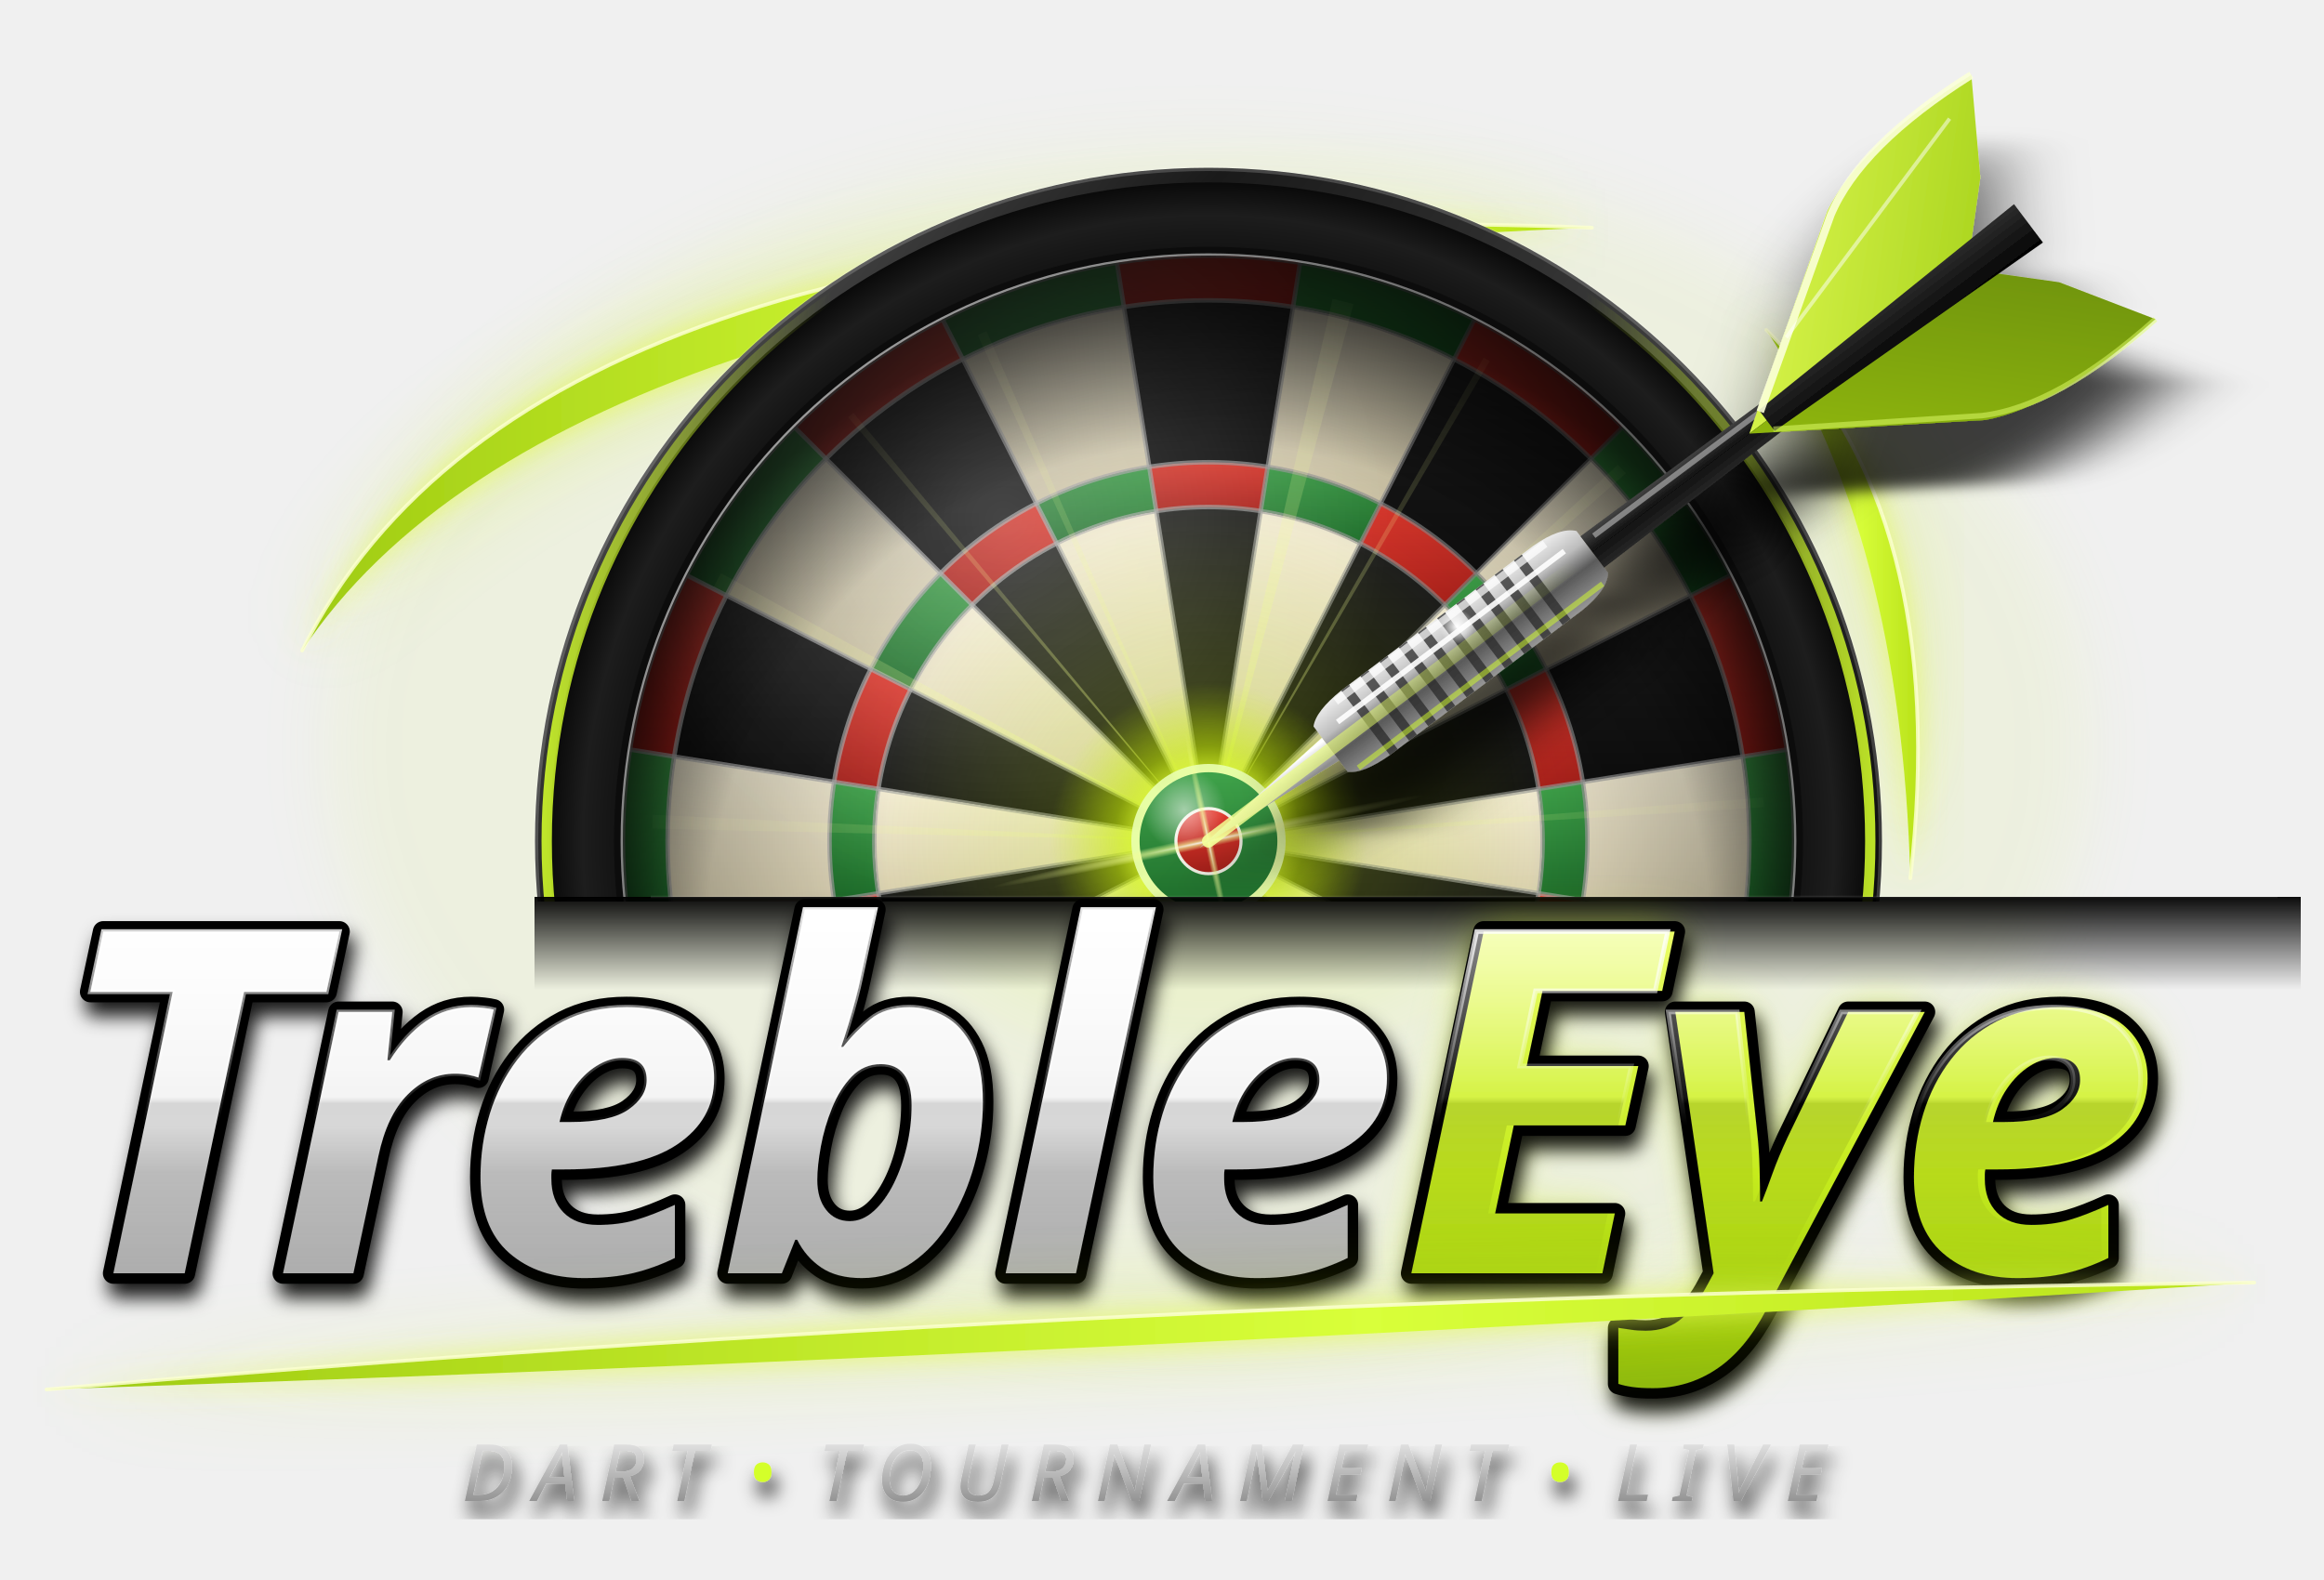
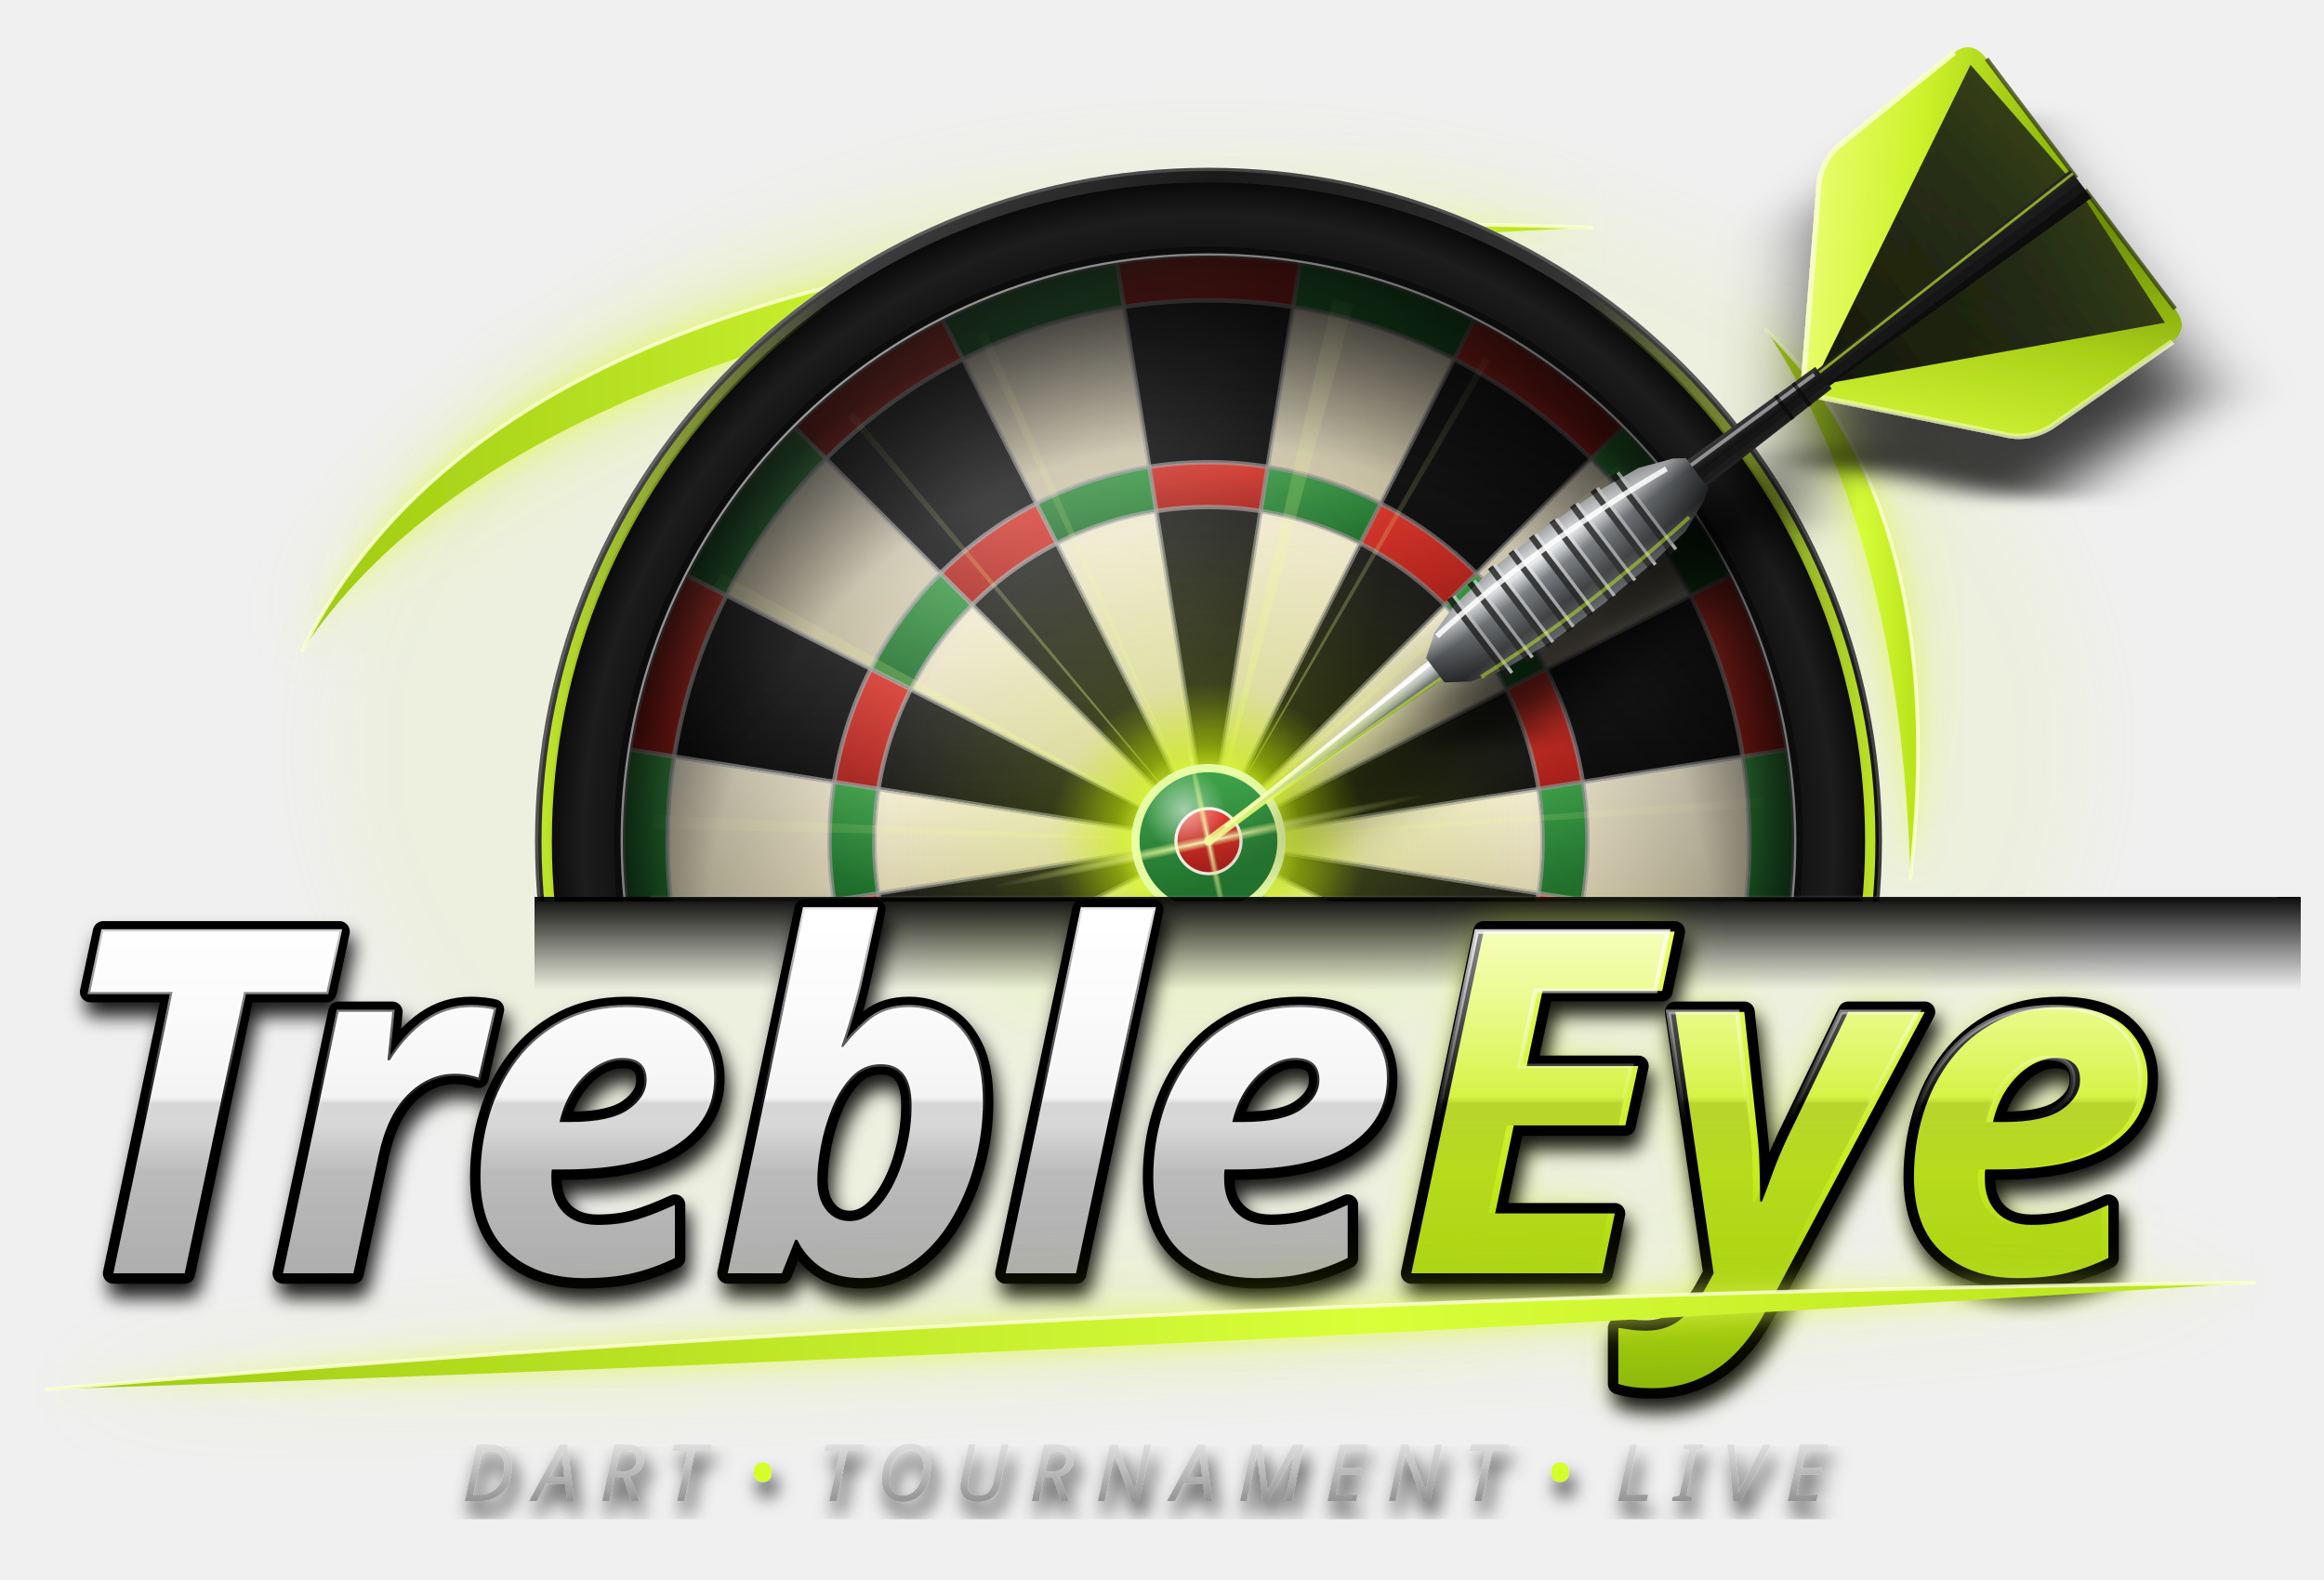
<svg xmlns="http://www.w3.org/2000/svg" viewBox="20 70 1000 680">
  <defs>
    <linearGradient id="bk" x1="0" y1="0" x2="0" y2="1">
      <stop offset="0" stop-color="#1e1e1e" />
      <stop offset="1" stop-color="#0e0e0e" />
    </linearGradient>
    <linearGradient id="bg" x1="0" y1="0" x2="0" y2="1">
      <stop offset="0" stop-color="#F2EBD3" />
      <stop offset="1" stop-color="#D9CFAF" />
    </linearGradient>
    <linearGradient id="rd" x1="0" y1="0" x2="0" y2="1">
      <stop offset="0" stop-color="#E53B2F" />
      <stop offset="1" stop-color="#A9201A" />
    </linearGradient>
    <linearGradient id="gr" x1="0" y1="0" x2="0" y2="1">
      <stop offset="0" stop-color="#3FA34A" />
      <stop offset="1" stop-color="#1E6E2B" />
    </linearGradient>
-     <linearGradient id="tip" x1="0" y1="-1" x2="0" y2="1" gradientUnits="userSpaceOnUse">
-       <stop offset="0" stop-color="#fff" />
-       <stop offset="1" stop-color="#8d8d8d" />
-     </linearGradient>
-     <linearGradient id="barrel" x1="0" y1="-4" x2="0" y2="4" gradientUnits="userSpaceOnUse">
-       <stop offset="0" stop-color="#f4f4f4" />
-       <stop offset=".35" stop-color="#bdbdbd" />
-       <stop offset=".6" stop-color="#5a5a5a" />
-       <stop offset="1" stop-color="#9c9c9c" />
+     <linearGradient id="tip" x1="0" y1="-1.1" x2="0" y2="1.1" gradientUnits="userSpaceOnUse">
+       <stop offset="0" stop-color="#ffffff" />
+       <stop offset=".45" stop-color="#b9bcbf" />
+       <stop offset="1" stop-color="#3d4042" />
+     </linearGradient>
+     <linearGradient id="barrel" x1="0" y1="-4.4" x2="0" y2="4.4" gradientUnits="userSpaceOnUse">
+       <stop offset="0" stop-color="#9a9da0" />
+       <stop offset=".22" stop-color="#e9ebed" />
+       <stop offset=".42" stop-color="#6d7175" />
+       <stop offset=".75" stop-color="#2b2d2f" />
+       <stop offset="1" stop-color="#55595c" />
+     </linearGradient>
+     <linearGradient id="barrelSheen" x1="26" y1="0" x2="56" y2="0" gradientUnits="userSpaceOnUse">
+       <stop offset="0" stop-color="#000" stop-opacity=".35" />
+       <stop offset=".45" stop-color="#fff" stop-opacity=".08" />
+       <stop offset="1" stop-color="#000" stop-opacity=".4" />
+     </linearGradient>
+     <linearGradient id="flIn" x1="70" y1="0" x2="100" y2="0" gradientUnits="userSpaceOnUse">
+       <stop offset="0" stop-color="#050505" />
+       <stop offset=".7" stop-color="#1b1f14" />
+       <stop offset="1" stop-color="#2c3418" />
    </linearGradient>
    <linearGradient id="shaft" x1="0" y1="-2" x2="0" y2="2" gradientUnits="userSpaceOnUse">
      <stop offset="0" stop-color="#4a4a4a" />
      <stop offset=".5" stop-color="#111" />
      <stop offset="1" stop-color="#2a2a2a" />
    </linearGradient>
-     <linearGradient id="flU" x1="70" y1="-20" x2="90" y2="0" gradientUnits="userSpaceOnUse">
-       <stop offset="0" stop-color="#E8FF5A" />
-       <stop offset="1" stop-color="#A9D41E" />
-     </linearGradient>
-     <linearGradient id="flD" x1="70" y1="20" x2="90" y2="0" gradientUnits="userSpaceOnUse">
-       <stop offset="0" stop-color="#9CC514" />
-       <stop offset="1" stop-color="#6E9208" />
+     <linearGradient id="flU" x1="80" y1="-15" x2="95" y2="0" gradientUnits="userSpaceOnUse">
+       <stop offset="0" stop-color="#EEFF7A" />
+       <stop offset=".5" stop-color="#CDF22A" />
+       <stop offset="1" stop-color="#94BC0E" />
+     </linearGradient>
+     <linearGradient id="flD" x1="80" y1="15" x2="95" y2="0" gradientUnits="userSpaceOnUse">
+       <stop offset="0" stop-color="#D2F535" />
+       <stop offset=".5" stop-color="#A8D018" />
+       <stop offset="1" stop-color="#6F9006" />
    </linearGradient>
    <linearGradient id="flM" x1="0" y1="-2" x2="0" y2="2" gradientUnits="userSpaceOnUse">
      <stop offset="0" stop-color="#2b2b2b" />
      <stop offset="1" stop-color="#050505" />
    </linearGradient>
    <linearGradient id="streak" x1="0" y1="1" x2="1" y2="0">
      <stop offset="0" stop-color="#f4ff9a" />
      <stop offset="1" stop-color="#d6ff2a" stop-opacity="0" />
    </linearGradient>
    <linearGradient id="lime" x1="0" y1="0" x2="0" y2="1">
      <stop offset="0" stop-color="#EEFF6E" />
      <stop offset=".55" stop-color="#C6EC1E" />
      <stop offset="1" stop-color="#8DB80B" />
    </linearGradient>
    <linearGradient id="limeS" x1="0" y1="0" x2="1" y2="0">
      <stop offset="0" stop-color="#9FCB12" />
      <stop offset=".6" stop-color="#D9FF3A" />
      <stop offset="1" stop-color="#B9E21A" />
    </linearGradient>
    <linearGradient id="chrome" x1="0" y1="0" x2="0" y2="1">
      <stop offset="0" stop-color="#FFFFFF" />
      <stop offset=".45" stop-color="#F1F1F1" />
      <stop offset=".55" stop-color="#C9C9C9" />
      <stop offset="1" stop-color="#8E8E8E" />
    </linearGradient>
    <filter id="glow" x="-20%" y="-50%" width="140%" height="200%">
      <feGaussianBlur in="SourceGraphic" stdDeviation="6" result="b" />
      <feColorMatrix in="b" type="matrix" values="0 0 0 0 .78  0 0 0 0 .95  0 0 0 0 .1  0 0 0 .8 0" result="c" />
      <feMerge>
        <feMergeNode in="c" />
        <feMergeNode in="SourceGraphic" />
      </feMerge>
    </filter>
    <filter id="dsh" x="-20%" y="-50%" width="140%" height="200%">
      <feDropShadow dx="-3" dy="5" stdDeviation="3" flood-color="#000" flood-opacity=".75" />
    </filter>
    <filter id="txt" x="-10%" y="-20%" width="120%" height="150%">
      <feDropShadow dx="2" dy="6" stdDeviation="4" flood-color="#000" flood-opacity=".9" />
    </filter>
    <filter id="bloomW" x="-30%" y="-80%" width="160%" height="260%">
      <feGaussianBlur stdDeviation="18" />
    </filter>
    <filter id="blur3" x="-20%" y="-50%" width="140%" height="200%">
      <feGaussianBlur stdDeviation="3" />
    </filter>
    <filter id="eyeGlow" x="-20%" y="-40%" width="140%" height="180%">
      <feGaussianBlur stdDeviation="10" />
    </filter>
    <radialGradient id="spec">
      <stop offset="0" stop-color="#fff" />
      <stop offset="1" stop-color="#fff" stop-opacity="0" />
    </radialGradient>
    <linearGradient id="edgeHi" x1="0" y1="0" x2="0" y2="1">
      <stop offset="0" stop-color="#fff" stop-opacity=".9" />
      <stop offset=".45" stop-color="#fff" stop-opacity="0" />
    </linearGradient>
    <filter id="softglow" x="-30%" y="-30%" width="160%" height="160%">
      <feGaussianBlur stdDeviation="14" />
    </filter>
    <radialGradient id="Lrim" cx="540" cy="432" r="283.5" gradientUnits="userSpaceOnUse">
      <stop offset=".82" stop-color="#050505" />
      <stop offset=".95" stop-color="#1d1d1d" />
      <stop offset="1" stop-color="#0a0a0a" />
    </radialGradient>
    <linearGradient id="LrimEdge" x1="288" y1="104.4" x2="792" y2="507.6" gradientUnits="userSpaceOnUse">
      <stop offset="0" stop-color="#6b6b6b" />
      <stop offset=".35" stop-color="#1a1a1a" />
      <stop offset=".65" stop-color="#3c3c3c" />
      <stop offset="1" stop-color="#0d0d0d" />
    </linearGradient>
    <linearGradient id="Lwire" x1="288" y1="180" x2="792" y2="684" gradientUnits="userSpaceOnUse">
      <stop offset="0" stop-color="#d9d9d9" stop-opacity=".85" />
      <stop offset=".5" stop-color="#8a8a8a" stop-opacity=".6" />
      <stop offset="1" stop-color="#cfcfcf" stop-opacity=".8" />
    </linearGradient>
    <radialGradient id="Lvig" cx="540" cy="432" r="252.0" gradientUnits="userSpaceOnUse">
      <stop offset=".55" stop-color="#000" stop-opacity="0" />
      <stop offset=".92" stop-color="#000" stop-opacity=".28" />
      <stop offset="1" stop-color="#000" stop-opacity=".55" />
    </radialGradient>
    <radialGradient id="Lsheen" cx="451.8" cy="293.4" r="277.2" gradientUnits="userSpaceOnUse">
      <stop offset="0" stop-color="#fff" stop-opacity=".22" />
      <stop offset=".6" stop-color="#fff" stop-opacity="0" />
    </radialGradient>
    <radialGradient id="Ldepth" cx="540" cy="477.36" r="277.2" gradientUnits="userSpaceOnUse">
      <stop offset=".78" stop-color="#000" stop-opacity="0" />
      <stop offset="1" stop-color="#000" stop-opacity=".6" />
    </radialGradient>
    <linearGradient id="LrimLime" x1="250.2" y1="0" x2="829.8" y2="0" gradientUnits="userSpaceOnUse">
      <stop offset="0" stop-color="#D4FF2A" stop-opacity=".9" />
      <stop offset=".22" stop-color="#D4FF2A" stop-opacity="0" />
      <stop offset=".78" stop-color="#D4FF2A" stop-opacity="0" />
      <stop offset="1" stop-color="#D4FF2A" stop-opacity=".9" />
    </linearGradient>
    <radialGradient id="Lray" cx="540" cy="432" r="252.0" gradientUnits="userSpaceOnUse">
      <stop offset="0" stop-color="#F4FF9A" />
      <stop offset="1" stop-color="#F4FF9A" stop-opacity="0" />
    </radialGradient>
    <radialGradient id="Lbloom" cx="540" cy="432" r="148.235" gradientUnits="userSpaceOnUse">
      <stop offset="0" stop-color="#E8FF4A" stop-opacity=".55" />
      <stop offset=".4" stop-color="#C8F000" stop-opacity=".16" />
      <stop offset="1" stop-color="#C8F000" stop-opacity="0" />
    </radialGradient>
    <radialGradient id="LbullGloss" cx="529.624" cy="418.659" r="29.647" gradientUnits="userSpaceOnUse">
      <stop offset="0" stop-color="#fff" stop-opacity=".55" />
      <stop offset=".6" stop-color="#fff" stop-opacity="0" />
    </radialGradient>
    <radialGradient id="Lflare">
      <stop offset="0" stop-color="#fff" stop-opacity=".95" />
      <stop offset=".3" stop-color="#F4FF9A" stop-opacity=".6" />
      <stop offset="1" stop-color="#F4FF9A" stop-opacity="0" />
    </radialGradient>
    <radialGradient id="Lhalo" cx="540" cy="432" r="68.188" gradientUnits="userSpaceOnUse">
      <stop offset=".35" stop-color="#e4ff3c" stop-opacity=".95" />
      <stop offset=".6" stop-color="#c8f000" stop-opacity=".45" />
      <stop offset="1" stop-color="#c8f000" stop-opacity="0" />
    </radialGradient>
    <clipPath id="Lclip">
      <rect x="0" y="0" width="1536" height="458" />
    </clipPath>
    <linearGradient id="glossL" x1="0" y1="470" x2="0" y2="620" gradientUnits="userSpaceOnUse">
      <stop offset="0" stop-color="#fff" stop-opacity=".55" />
      <stop offset=".48" stop-color="#fff" stop-opacity=".08" />
      <stop offset=".5" stop-color="#000" stop-opacity=".12" />
      <stop offset="1" stop-color="#000" stop-opacity="0" />
    </linearGradient>
    <linearGradient id="plate" x1="0" y1="0" x2="0" y2="1">
      <stop offset="0" stop-color="#000" stop-opacity=".95" />
      <stop offset="1" stop-color="#000" stop-opacity="0" />
    </linearGradient>
    <linearGradient id="tagG" x1="0" y1="690" x2="0" y2="718" gradientUnits="userSpaceOnUse">
      <stop offset="0" stop-color="#E4E4E4" />
      <stop offset="1" stop-color="#8E8E8E" />
    </linearGradient>
    <linearGradient id="floor" x1="0" y1="0" x2="1" y2="0">
      <stop offset="0" stop-color="#C6EC1E" stop-opacity="0" />
      <stop offset=".35" stop-color="#7d8a55" stop-opacity=".7" />
      <stop offset="1" stop-color="#C6EC1E" stop-opacity="0" />
    </linearGradient>
  </defs>
  <ellipse cx="540" cy="392" rx="380" ry="260" fill="#C6EC1E" opacity=".08" filter="url(#softglow)" />
  <ellipse cx="540" cy="432" rx="140" ry="90" fill="#D4FF2A" opacity=".10" filter="url(#softglow)" />
  <path d="M150.0 350.0Q250.0 150.0 705.0 168.0Q260.0 185.0 150.0 350.0Z" fill="#C8F000" opacity=".45" filter="url(#bloomW)" />
  <path d="M150.0 350.0Q250.0 150.0 705.0 168.0Q260.0 185.0 150.0 350.0Z" fill="url(#limeS)" filter="url(#glow)" />
  <path d="M150.0 350.0Q250.0 150.0 705.0 168.0" fill="none" stroke="#FBFFD0" stroke-width="1.6" stroke-linecap="round" opacity=".85" />
  <path d="M780.0 212.0Q860.0 290.0 842.0 448.0Q838.0 300.0 780.0 212.0Z" fill="#C8F000" opacity=".45" filter="url(#bloomW)" />
  <path d="M780.0 212.0Q860.0 290.0 842.0 448.0Q838.0 300.0 780.0 212.0Z" fill="url(#limeS)" filter="url(#glow)" />
  <path d="M780.0 212.0Q860.0 290.0 842.0 448.0" fill="none" stroke="#FBFFD0" stroke-width="1.6" stroke-linecap="round" opacity=".85" />
  <g clip-path="url(#Lclip)">
    <circle cx="540" cy="432" r="289.8" fill="url(#LrimEdge)" />
    <circle cx="540" cy="432" r="283.5" fill="url(#Lrim)" />
    <circle cx="540" cy="432" r="255.78" fill="#0c0c0c" />
    <path d="M517.5 290.0A143.788 143.788 0 0 1 562.5 290.0L544.6 402.7A29.647 29.647 0 0 0 535.4 402.7Z" fill="url(#bk)" />
    <path d="M514.5 270.9A163.059 163.059 0 0 1 565.5 270.9L562.5 290.0A143.788 143.788 0 0 0 517.5 290.0Z" fill="url(#rd)" />
    <path d="M503.6 202.1A232.729 232.729 0 0 1 576.4 202.1L565.5 270.9A163.059 163.059 0 0 0 514.5 270.9Z" fill="url(#bk)" />
    <path d="M500.6 183.1A252.0 252.0 0 0 1 579.4 183.1L576.4 202.1A232.729 232.729 0 0 0 503.6 202.1Z" fill="url(#rd)" />
    <path d="M562.5 290.0A143.788 143.788 0 0 1 605.3 303.9L553.5 405.6A29.647 29.647 0 0 0 544.6 402.7Z" fill="url(#bg)" />
    <path d="M565.5 270.9A163.059 163.059 0 0 1 614.0 286.7L605.3 303.9A143.788 143.788 0 0 0 562.5 290.0Z" fill="url(#gr)" />
    <path d="M576.4 202.1A232.729 232.729 0 0 1 645.7 224.6L614.0 286.7A163.059 163.059 0 0 0 565.5 270.9Z" fill="url(#bg)" />
    <path d="M579.4 183.1A252.0 252.0 0 0 1 654.4 207.5L645.7 224.6A232.729 232.729 0 0 0 576.4 202.1Z" fill="url(#gr)" />
    <path d="M605.3 303.9A143.788 143.788 0 0 1 641.7 330.3L561.0 411.0A29.647 29.647 0 0 0 553.5 405.6Z" fill="url(#bk)" />
    <path d="M614.0 286.7A163.059 163.059 0 0 1 655.3 316.7L641.7 330.3A143.788 143.788 0 0 0 605.3 303.9Z" fill="url(#rd)" />
    <path d="M645.7 224.6A232.729 232.729 0 0 1 704.6 267.4L655.3 316.7A163.059 163.059 0 0 0 614.0 286.7Z" fill="url(#bk)" />
    <path d="M654.4 207.5A252.0 252.0 0 0 1 718.2 253.8L704.6 267.4A232.729 232.729 0 0 0 645.7 224.6Z" fill="url(#rd)" />
    <path d="M641.7 330.3A143.788 143.788 0 0 1 668.1 366.7L566.4 418.5A29.647 29.647 0 0 0 561.0 411.0Z" fill="url(#bg)" />
    <path d="M655.3 316.7A163.059 163.059 0 0 1 685.3 358.0L668.1 366.7A143.788 143.788 0 0 0 641.7 330.3Z" fill="url(#gr)" />
    <path d="M704.6 267.4A232.729 232.729 0 0 1 747.4 326.3L685.3 358.0A163.059 163.059 0 0 0 655.3 316.7Z" fill="url(#bg)" />
    <path d="M718.2 253.8A252.0 252.0 0 0 1 764.5 317.6L747.4 326.3A232.729 232.729 0 0 0 704.6 267.4Z" fill="url(#gr)" />
    <path d="M668.1 366.7A143.788 143.788 0 0 1 682.0 409.5L569.3 427.4A29.647 29.647 0 0 0 566.4 418.5Z" fill="url(#bk)" />
    <path d="M685.3 358.0A163.059 163.059 0 0 1 701.1 406.5L682.0 409.5A143.788 143.788 0 0 0 668.1 366.7Z" fill="url(#rd)" />
    <path d="M747.4 326.3A232.729 232.729 0 0 1 769.9 395.6L701.1 406.5A163.059 163.059 0 0 0 685.3 358.0Z" fill="url(#bk)" />
    <path d="M764.5 317.6A252.0 252.0 0 0 1 788.9 392.6L769.9 395.6A232.729 232.729 0 0 0 747.4 326.3Z" fill="url(#rd)" />
    <path d="M682.0 409.5A143.788 143.788 0 0 1 682.0 454.5L569.3 436.6A29.647 29.647 0 0 0 569.3 427.4Z" fill="url(#bg)" />
    <path d="M701.1 406.5A163.059 163.059 0 0 1 701.1 457.5L682.0 454.5A143.788 143.788 0 0 0 682.0 409.5Z" fill="url(#gr)" />
    <path d="M769.9 395.6A232.729 232.729 0 0 1 769.9 468.4L701.1 457.5A163.059 163.059 0 0 0 701.1 406.5Z" fill="url(#bg)" />
    <path d="M788.9 392.6A252.0 252.0 0 0 1 788.9 471.4L769.9 468.4A232.729 232.729 0 0 0 769.9 395.6Z" fill="url(#gr)" />
    <path d="M682.0 454.5A143.788 143.788 0 0 1 668.1 497.3L566.4 445.5A29.647 29.647 0 0 0 569.3 436.6Z" fill="url(#bk)" />
    <path d="M701.1 457.5A163.059 163.059 0 0 1 685.3 506.0L668.1 497.3A143.788 143.788 0 0 0 682.0 454.5Z" fill="url(#rd)" />
    <path d="M769.9 468.4A232.729 232.729 0 0 1 747.4 537.7L685.3 506.0A163.059 163.059 0 0 0 701.1 457.5Z" fill="url(#bk)" />
    <path d="M788.9 471.4A252.0 252.0 0 0 1 764.5 546.4L747.4 537.7A232.729 232.729 0 0 0 769.9 468.4Z" fill="url(#rd)" />
    <path d="M668.1 497.3A143.788 143.788 0 0 1 641.7 533.7L561.0 453.0A29.647 29.647 0 0 0 566.4 445.5Z" fill="url(#bg)" />
    <path d="M685.3 506.0A163.059 163.059 0 0 1 655.3 547.3L641.7 533.7A143.788 143.788 0 0 0 668.1 497.3Z" fill="url(#gr)" />
    <path d="M747.4 537.7A232.729 232.729 0 0 1 704.6 596.6L655.3 547.3A163.059 163.059 0 0 0 685.3 506.0Z" fill="url(#bg)" />
    <path d="M764.5 546.4A252.0 252.0 0 0 1 718.2 610.2L704.6 596.6A232.729 232.729 0 0 0 747.4 537.7Z" fill="url(#gr)" />
    <path d="M641.7 533.7A143.788 143.788 0 0 1 605.3 560.1L553.5 458.4A29.647 29.647 0 0 0 561.0 453.0Z" fill="url(#bk)" />
    <path d="M655.3 547.3A163.059 163.059 0 0 1 614.0 577.3L605.3 560.1A143.788 143.788 0 0 0 641.7 533.7Z" fill="url(#rd)" />
    <path d="M704.6 596.6A232.729 232.729 0 0 1 645.7 639.4L614.0 577.3A163.059 163.059 0 0 0 655.3 547.3Z" fill="url(#bk)" />
    <path d="M718.2 610.2A252.0 252.0 0 0 1 654.4 656.5L645.7 639.4A232.729 232.729 0 0 0 704.6 596.6Z" fill="url(#rd)" />
    <path d="M605.3 560.1A143.788 143.788 0 0 1 562.5 574.0L544.6 461.3A29.647 29.647 0 0 0 553.5 458.4Z" fill="url(#bg)" />
    <path d="M614.0 577.3A163.059 163.059 0 0 1 565.5 593.1L562.5 574.0A143.788 143.788 0 0 0 605.3 560.1Z" fill="url(#gr)" />
    <path d="M645.7 639.4A232.729 232.729 0 0 1 576.4 661.9L565.5 593.1A163.059 163.059 0 0 0 614.0 577.3Z" fill="url(#bg)" />
    <path d="M654.4 656.5A252.0 252.0 0 0 1 579.4 680.9L576.4 661.9A232.729 232.729 0 0 0 645.7 639.4Z" fill="url(#gr)" />
    <path d="M562.5 574.0A143.788 143.788 0 0 1 517.5 574.0L535.4 461.3A29.647 29.647 0 0 0 544.6 461.3Z" fill="url(#bk)" />
    <path d="M565.5 593.1A163.059 163.059 0 0 1 514.5 593.1L517.5 574.0A143.788 143.788 0 0 0 562.5 574.0Z" fill="url(#rd)" />
    <path d="M576.4 661.9A232.729 232.729 0 0 1 503.6 661.9L514.5 593.1A163.059 163.059 0 0 0 565.5 593.1Z" fill="url(#bk)" />
    <path d="M579.4 680.9A252.0 252.0 0 0 1 500.6 680.9L503.6 661.9A232.729 232.729 0 0 0 576.4 661.9Z" fill="url(#rd)" />
    <path d="M517.5 574.0A143.788 143.788 0 0 1 474.7 560.1L526.5 458.4A29.647 29.647 0 0 0 535.4 461.3Z" fill="url(#bg)" />
    <path d="M514.5 593.1A163.059 163.059 0 0 1 466.0 577.3L474.7 560.1A143.788 143.788 0 0 0 517.5 574.0Z" fill="url(#gr)" />
    <path d="M503.6 661.9A232.729 232.729 0 0 1 434.3 639.4L466.0 577.3A163.059 163.059 0 0 0 514.5 593.1Z" fill="url(#bg)" />
    <path d="M500.6 680.9A252.0 252.0 0 0 1 425.6 656.5L434.3 639.4A232.729 232.729 0 0 0 503.6 661.9Z" fill="url(#gr)" />
    <path d="M474.7 560.1A143.788 143.788 0 0 1 438.3 533.7L519.0 453.0A29.647 29.647 0 0 0 526.5 458.4Z" fill="url(#bk)" />
    <path d="M466.0 577.3A163.059 163.059 0 0 1 424.7 547.3L438.3 533.7A143.788 143.788 0 0 0 474.7 560.1Z" fill="url(#rd)" />
    <path d="M434.3 639.4A232.729 232.729 0 0 1 375.4 596.6L424.7 547.3A163.059 163.059 0 0 0 466.0 577.3Z" fill="url(#bk)" />
    <path d="M425.6 656.5A252.0 252.0 0 0 1 361.8 610.2L375.4 596.6A232.729 232.729 0 0 0 434.3 639.4Z" fill="url(#rd)" />
    <path d="M438.3 533.7A143.788 143.788 0 0 1 411.9 497.3L513.6 445.5A29.647 29.647 0 0 0 519.0 453.0Z" fill="url(#bg)" />
    <path d="M424.7 547.3A163.059 163.059 0 0 1 394.7 506.0L411.9 497.3A143.788 143.788 0 0 0 438.3 533.7Z" fill="url(#gr)" />
    <path d="M375.4 596.6A232.729 232.729 0 0 1 332.6 537.7L394.7 506.0A163.059 163.059 0 0 0 424.7 547.3Z" fill="url(#bg)" />
    <path d="M361.8 610.2A252.0 252.0 0 0 1 315.5 546.4L332.6 537.7A232.729 232.729 0 0 0 375.4 596.6Z" fill="url(#gr)" />
    <path d="M411.9 497.3A143.788 143.788 0 0 1 398.0 454.5L510.7 436.6A29.647 29.647 0 0 0 513.6 445.5Z" fill="url(#bk)" />
    <path d="M394.7 506.0A163.059 163.059 0 0 1 378.9 457.5L398.0 454.5A143.788 143.788 0 0 0 411.9 497.3Z" fill="url(#rd)" />
    <path d="M332.6 537.7A232.729 232.729 0 0 1 310.1 468.4L378.9 457.5A163.059 163.059 0 0 0 394.7 506.0Z" fill="url(#bk)" />
    <path d="M315.5 546.4A252.0 252.0 0 0 1 291.1 471.4L310.1 468.4A232.729 232.729 0 0 0 332.6 537.7Z" fill="url(#rd)" />
    <path d="M398.0 454.5A143.788 143.788 0 0 1 398.0 409.5L510.7 427.4A29.647 29.647 0 0 0 510.7 436.6Z" fill="url(#bg)" />
    <path d="M378.9 457.5A163.059 163.059 0 0 1 378.9 406.5L398.0 409.5A143.788 143.788 0 0 0 398.0 454.5Z" fill="url(#gr)" />
    <path d="M310.1 468.4A232.729 232.729 0 0 1 310.1 395.6L378.9 406.5A163.059 163.059 0 0 0 378.9 457.5Z" fill="url(#bg)" />
    <path d="M291.1 471.4A252.0 252.0 0 0 1 291.1 392.6L310.1 395.6A232.729 232.729 0 0 0 310.1 468.4Z" fill="url(#gr)" />
    <path d="M398.0 409.5A143.788 143.788 0 0 1 411.9 366.7L513.6 418.5A29.647 29.647 0 0 0 510.7 427.4Z" fill="url(#bk)" />
    <path d="M378.9 406.5A163.059 163.059 0 0 1 394.7 358.0L411.9 366.7A143.788 143.788 0 0 0 398.0 409.5Z" fill="url(#rd)" />
    <path d="M310.1 395.6A232.729 232.729 0 0 1 332.6 326.3L394.7 358.0A163.059 163.059 0 0 0 378.9 406.5Z" fill="url(#bk)" />
    <path d="M291.1 392.6A252.0 252.0 0 0 1 315.5 317.6L332.6 326.3A232.729 232.729 0 0 0 310.1 395.6Z" fill="url(#rd)" />
    <path d="M411.9 366.7A143.788 143.788 0 0 1 438.3 330.3L519.0 411.0A29.647 29.647 0 0 0 513.6 418.5Z" fill="url(#bg)" />
    <path d="M394.7 358.0A163.059 163.059 0 0 1 424.7 316.7L438.3 330.3A143.788 143.788 0 0 0 411.9 366.7Z" fill="url(#gr)" />
    <path d="M332.6 326.3A232.729 232.729 0 0 1 375.4 267.4L424.7 316.7A163.059 163.059 0 0 0 394.7 358.0Z" fill="url(#bg)" />
    <path d="M315.5 317.6A252.0 252.0 0 0 1 361.8 253.8L375.4 267.4A232.729 232.729 0 0 0 332.6 326.3Z" fill="url(#gr)" />
    <path d="M438.3 330.3A143.788 143.788 0 0 1 474.7 303.9L526.5 405.6A29.647 29.647 0 0 0 519.0 411.0Z" fill="url(#bk)" />
    <path d="M424.7 316.7A163.059 163.059 0 0 1 466.0 286.7L474.7 303.9A143.788 143.788 0 0 0 438.3 330.3Z" fill="url(#rd)" />
    <path d="M375.4 267.4A232.729 232.729 0 0 1 434.3 224.6L466.0 286.7A163.059 163.059 0 0 0 424.7 316.7Z" fill="url(#bk)" />
    <path d="M361.8 253.8A252.0 252.0 0 0 1 425.6 207.5L434.3 224.6A232.729 232.729 0 0 0 375.4 267.4Z" fill="url(#rd)" />
    <path d="M474.7 303.9A143.788 143.788 0 0 1 517.5 290.0L535.4 402.7A29.647 29.647 0 0 0 526.5 405.6Z" fill="url(#bg)" />
    <path d="M466.0 286.7A163.059 163.059 0 0 1 514.5 270.9L517.5 290.0A143.788 143.788 0 0 0 474.7 303.9Z" fill="url(#gr)" />
    <path d="M434.3 224.6A232.729 232.729 0 0 1 503.6 202.1L514.5 270.9A163.059 163.059 0 0 0 466.0 286.7Z" fill="url(#bg)" />
    <path d="M425.6 207.5A252.0 252.0 0 0 1 500.6 183.1L503.6 202.1A232.729 232.729 0 0 0 434.3 224.6Z" fill="url(#gr)" />
    <path d="M535.4 402.7L500.6 183.1 M544.6 402.7L579.4 183.1 M553.5 405.6L654.4 207.5 M561.0 411.0L718.2 253.8 M566.4 418.5L764.5 317.6 M569.3 427.4L788.9 392.6 M569.3 436.6L788.9 471.4 M566.4 445.5L764.5 546.4 M561.0 453.0L718.2 610.2 M553.5 458.4L654.4 656.5 M544.6 461.3L579.4 680.9 M535.4 461.3L500.6 680.9 M526.5 458.4L425.6 656.5 M519.0 453.0L361.8 610.2 M513.6 445.5L315.5 546.4 M510.7 436.6L291.1 471.4 M510.7 427.4L291.1 392.6 M513.6 418.5L315.5 317.6 M519.0 411.0L361.8 253.8 M526.5 405.6L425.6 207.5" stroke="url(#Lwire)" stroke-width="1.927" fill="none" />
    <circle cx="540" cy="432" r="143.788" stroke="url(#Lwire)" stroke-width="1.927" fill="none" />
    <circle cx="540" cy="432" r="163.059" stroke="url(#Lwire)" stroke-width="1.927" fill="none" />
    <circle cx="540" cy="432" r="232.729" stroke="url(#Lwire)" stroke-width="1.927" fill="none" />
    <circle cx="540" cy="432" r="252.0" stroke="url(#Lwire)" stroke-width="1.927" fill="none" />
    <circle cx="540" cy="432" r="252.0" fill="url(#Lvig)" />
    <circle cx="540" cy="432" r="252.0" fill="url(#Lsheen)" />
    <circle cx="540" cy="432" r="252.0" fill="url(#Ldepth)" />
    <circle cx="540" cy="432" r="284.76" fill="none" stroke="url(#LrimLime)" stroke-width="4.447" />
    <circle cx="540" cy="432" r="289.296" fill="none" stroke="#fff" stroke-opacity=".18" stroke-width="1.779" />
    <path d="M327.1 322.6A239.4 239.4 0 0 1 330.2 316.7L514.0 417.7A29.647 29.647 0 0 0 513.6 418.4Z" fill="url(#Lray)" opacity="0.5" />
    <path d="M440.7 214.2A239.4 239.4 0 0 1 444.5 212.5L528.2 404.8A29.647 29.647 0 0 0 527.7 405.0Z" fill="url(#Lray)" opacity="0.35" />
    <path d="M593.4 198.6A239.4 239.4 0 0 1 602.4 200.9L547.7 403.4A29.647 29.647 0 0 0 546.6 403.1Z" fill="url(#Lray)" opacity="0.45" />
    <path d="M716.2 270.0A239.4 239.4 0 0 1 719.6 273.7L562.2 412.4A29.647 29.647 0 0 0 561.8 411.9Z" fill="url(#Lray)" opacity="0.4" />
    <path d="M300.7 426.6A239.4 239.4 0 0 1 300.9 420.7L510.4 430.6A29.647 29.647 0 0 0 510.4 431.3Z" fill="url(#Lray)" opacity="0.3" />
    <path d="M778.7 413.2A239.4 239.4 0 0 1 779.0 417.4L569.6 430.2A29.647 29.647 0 0 0 569.6 429.7Z" fill="url(#Lray)" opacity="0.3" />
    <path d="M385.0 249.6A239.4 239.4 0 0 1 387.2 247.7L521.1 409.2A29.647 29.647 0 0 0 520.8 409.4Z" fill="url(#Lray)" opacity="0.5" />
    <path d="M658.4 223.9A239.4 239.4 0 0 1 661.0 225.4L555.0 406.4A29.647 29.647 0 0 0 554.7 406.2Z" fill="url(#Lray)" opacity="0.45" />
    <circle cx="540" cy="432" r="148.235" fill="url(#Lbloom)" />
    <circle cx="540" cy="432" r="68.188" fill="url(#Lhalo)" />
    <circle cx="540" cy="432" r="33.205" fill="#e9ffb0" opacity=".9" />
    <circle cx="540" cy="432" r="29.647" fill="url(#gr)" />
    <circle cx="540" cy="432" r="14.675" fill="#f2f2e6" />
    <circle cx="540" cy="432" r="13.341" fill="url(#rd)" />
    <circle cx="540" cy="432" r="29.647" fill="url(#LbullGloss)" />
    <ellipse cx="540" cy="432" rx="94.871" ry="2.668" fill="url(#Lflare)" transform="rotate(-12 540 432)" />
    <ellipse cx="540" cy="432" rx="47.435" ry="1.779" fill="url(#Lflare)" transform="rotate(78 540 432)" />
  </g>
  <rect x="250" y="456" width="760" height="40" fill="url(#plate)" />
  <path d="M300 458L1000 458" stroke="url(#floor)" stroke-width="2" />
  <path d="M300 456L1000 456" stroke="#fff" stroke-opacity=".08" stroke-width="1" />
-   <g transform="translate(554.1 453.15) rotate(-37) scale(4.7)" opacity=".55" filter="url(#blur3)">
-     <path d="M0 0L66 -2L66 2Z" fill="#000" />
+   <g transform="translate(551.75 450.8) rotate(-37) scale(4.7)" opacity=".5" filter="url(#blur3)">
+     <path d="M0 0L60 -3L60 3Z" fill="#000" />
  </g>
  <g transform="translate(540 432) rotate(-37) scale(4.7)" filter="url(#dsh)">
-     <path d="M-1 0L14 -1.3L14 1.3Z" fill="url(#tip)" />
-     <path d="M14 -2.6Q15 -3.6 18 -3.7L40 -3.7Q43 -3.6 44 -2.4L44 2.4Q43 3.6 40 3.7L18 3.7Q15 3.6 14 2.6Z" fill="url(#barrel)" />
-     <rect x="18.0" y="-3.7" width=".9" height="7.4" fill="#2a2a2a" opacity=".75" />
-     <rect x="20.2" y="-3.7" width=".9" height="7.4" fill="#2a2a2a" opacity=".75" />
-     <rect x="22.4" y="-3.7" width=".9" height="7.4" fill="#2a2a2a" opacity=".75" />
-     <rect x="24.6" y="-3.7" width=".9" height="7.4" fill="#2a2a2a" opacity=".75" />
-     <rect x="26.8" y="-3.7" width=".9" height="7.4" fill="#2a2a2a" opacity=".75" />
-     <rect x="29.0" y="-3.7" width=".9" height="7.4" fill="#2a2a2a" opacity=".75" />
-     <rect x="31.2" y="-3.7" width=".9" height="7.4" fill="#2a2a2a" opacity=".75" />
-     <rect x="33.4" y="-3.7" width=".9" height="7.4" fill="#2a2a2a" opacity=".75" />
-     <rect x="35.6" y="-3.7" width=".9" height="7.4" fill="#2a2a2a" opacity=".75" />
-     <rect x="37.8" y="-3.7" width=".9" height="7.4" fill="#2a2a2a" opacity=".75" />
-     <path d="M17 -3.2L41 -3.2" stroke="#fff" stroke-width=".7" opacity=".7" />
-     <path d="M16 -1.6L42 -1.6" stroke="#fff" stroke-width=".5" opacity=".9" />
-     <path d="M15 2.9L43 2.9" stroke="#D4FF2A" stroke-width=".5" opacity=".5" />
-     <circle cx="30" cy="-2" r="1.6" fill="url(#spec)" />
-     <path d="M44 -1.8L66 -1.6L66 1.6L44 1.8Z" fill="url(#shaft)" />
-     <path d="M45 -1.1L65 -1" stroke="#9a9a9a" stroke-width=".5" opacity=".8" />
-     <path d="M62 0L80 -12Q86 -15 98 -14L93 -6L87 0Z" fill="url(#flU)" />
-     <path d="M62 0L80 12Q86 15 98 14L93 6L87 0Z" fill="url(#flD)" />
-     <path d="M64 -1.2L94 -2.2L94 2.2L64 1.2Z" fill="url(#flM)" />
-     <path d="M64 -1L80 -11.5Q86 -15 98 -14" stroke="#FBFFD8" stroke-width=".7" fill="none" opacity=".9" />
-     <path d="M64 1L80 11.5Q86 15 98 14" stroke="#E2FF6A" stroke-width=".5" fill="none" opacity=".5" />
-     <path d="M70 -5L94 -12" stroke="#fff" stroke-width=".35" opacity=".5" />
+     <g transform="translate(68 0) scale(1 1.12) translate(-68 0)">
+       <path d="M68 0L80.5 -12.5Q82 -14.2 84.5 -14.4L98 -14.8Q100 -14.8 100 -12.8L100 -0.6Z" fill="url(#flU)" />
+       <path d="M71 -0.8L98.5 -13.2L99.5 -0.8Z" fill="url(#flIn)" opacity=".92" />
+       <path d="M68.5 -0.4L80.5 -12.5Q82 -14.2 84.5 -14.4L98 -14.8" fill="none" stroke="#F8FFC4" stroke-width=".45" opacity="0.95" />
+       <path d="M100 -12.8L100 -0.6" stroke="#2a3300" stroke-width=".4" opacity=".7" />
+       <path d="M68 0L80.5 12.5Q82 14.2 84.5 14.4L98 14.8Q100 14.8 100 12.8L100 0.6Z" fill="url(#flD)" />
+       <path d="M71 0.8L98.5 13.2L99.5 0.8Z" fill="url(#flIn)" opacity=".92" />
+       <path d="M68.5 0.4L80.5 12.5Q82 14.2 84.5 14.4L98 14.8" fill="none" stroke="#F8FFC4" stroke-width=".45" opacity="0.55" />
+       <path d="M100 12.8L100 0.6" stroke="#2a3300" stroke-width=".4" opacity=".7" />
+     </g>
+     <path d="M69 -.9L100 -1.6L100 1.6L69 .9Z" fill="url(#flM)" />
+     <path d="M70 -.6L100 -1.2" stroke="#D4FF2A" stroke-width=".25" opacity=".6" />
+     <path d="M55 -1.5L70.5 -1.25L70.5 1.25L55 1.5Z" fill="url(#shaft)" />
+     <path d="M56 -.9L70 -.75" stroke="#bdbdbd" stroke-width=".35" opacity=".7" />
+     <path d="M66 -1.35L66 1.35M68 -1.3L68 1.3" stroke="#000" stroke-width=".35" opacity=".6" />
+     <path d="M0 0L25 -1.05L27 -1.05L27 1.05L25 1.05Z" fill="url(#tip)" />
+     <path d="M2 -.12L26 -.75" stroke="#fff" stroke-width=".35" opacity=".95" />
+     <path d="M1 .1L26 .9" stroke="#D4FF2A" stroke-width=".3" opacity=".55" />
+     <path d="M26 0 L26 -1.4 L28 -2.8 L31 -3.7 L36 -4.3 L42 -4.4 L48 -4.1 L52 -3.6 L55 -2.4 L56 -1.7 L56 1.7 L55 2.4 L52 3.6 L48 4.1 L42 4.4 L36 4.3 L31 3.7 L28 2.8 L26 1.4Z" fill="url(#barrel)" />
+     <path d="M31.00 -4.5L31.00 4.5" stroke="#121212" stroke-width=".55" opacity=".85" />
+     <path d="M31.45 -4.4L31.45 4.4" stroke="#f0f0f0" stroke-width=".3" opacity=".55" />
+     <path d="M33.35 -4.5L33.35 4.5" stroke="#121212" stroke-width=".55" opacity=".85" />
+     <path d="M33.80 -4.4L33.80 4.4" stroke="#f0f0f0" stroke-width=".3" opacity=".55" />
+     <path d="M35.70 -4.5L35.70 4.5" stroke="#121212" stroke-width=".55" opacity=".85" />
+     <path d="M36.15 -4.4L36.15 4.4" stroke="#f0f0f0" stroke-width=".3" opacity=".55" />
+     <path d="M38.05 -4.5L38.05 4.5" stroke="#121212" stroke-width=".55" opacity=".85" />
+     <path d="M38.50 -4.4L38.50 4.4" stroke="#f0f0f0" stroke-width=".3" opacity=".55" />
+     <path d="M40.40 -4.5L40.40 4.5" stroke="#121212" stroke-width=".55" opacity=".85" />
+     <path d="M40.85 -4.4L40.85 4.4" stroke="#f0f0f0" stroke-width=".3" opacity=".55" />
+     <path d="M42.75 -4.5L42.75 4.5" stroke="#121212" stroke-width=".55" opacity=".85" />
+     <path d="M43.20 -4.4L43.20 4.4" stroke="#f0f0f0" stroke-width=".3" opacity=".55" />
+     <path d="M45.10 -4.5L45.10 4.5" stroke="#121212" stroke-width=".55" opacity=".85" />
+     <path d="M45.55 -4.4L45.55 4.4" stroke="#f0f0f0" stroke-width=".3" opacity=".55" />
+     <path d="M47.45 -4.5L47.45 4.5" stroke="#121212" stroke-width=".55" opacity=".85" />
+     <path d="M47.90 -4.4L47.90 4.4" stroke="#f0f0f0" stroke-width=".3" opacity=".55" />
+     <path d="M49.80 -4.5L49.80 4.5" stroke="#121212" stroke-width=".55" opacity=".85" />
+     <path d="M50.25 -4.4L50.25 4.4" stroke="#f0f0f0" stroke-width=".3" opacity=".55" />
+     <path d="M26 0 L26 -1.4 L28 -2.8 L31 -3.7 L36 -4.3 L42 -4.4 L48 -4.1 L52 -3.6 L55 -2.4 L56 -1.7 L56 1.7 L55 2.4 L52 3.6 L48 4.1 L42 4.4 L36 4.3 L31 3.7 L28 2.8 L26 1.4Z" fill="url(#barrelSheen)" />
+     <path d="M28 -2.4Q40 -3.6 54 -2" stroke="#fff" stroke-width=".5" fill="none" opacity=".85" />
+     <path d="M29 3Q40 4 53 2.8" stroke="#D4FF2A" stroke-width=".35" fill="none" opacity=".45" />
  </g>
-   <path d="M540 432L697.7 313.2" stroke="url(#streak)" stroke-width="5.6" stroke-linecap="round" opacity=".9" />
+   <path d="M540 432L637.6 358.5" stroke="url(#streak)" stroke-width="3.8" stroke-linecap="round" opacity=".85" />
  <g font-family="Kanit,'Arial Black',sans-serif" font-style="italic" font-weight="800" font-size="206" letter-spacing="-3">
    <text x="42" y="618" fill="#C8F000" opacity=".55" filter="url(#eyeGlow)">
      <tspan fill-opacity="0">Treble</tspan>Eye</text>
    <g filter="url(#txt)">
      <text x="42" y="618" fill="url(#chrome)" stroke="#050505" stroke-width="9" paint-order="stroke" stroke-linejoin="round">Treble<tspan fill="url(#lime)">Eye</tspan>
      </text>
    </g>
    <text x="42" y="618" fill="url(#glossL)">TrebleEye</text>
    <text x="42" y="618" fill="none" stroke="url(#edgeHi)" stroke-width="2">TrebleEye</text>
  </g>
  <path d="M40.0 668.0Q500.0 628.0 990.0 622.0Q520.0 652.0 40.0 668.0Z" fill="#C8F000" opacity=".45" filter="url(#bloomW)" />
  <path d="M40.0 668.0Q500.0 628.0 990.0 622.0Q520.0 652.0 40.0 668.0Z" fill="url(#limeS)" filter="url(#glow)" />
  <path d="M40.0 668.0Q500.0 628.0 990.0 622.0" fill="none" stroke="#FBFFD0" stroke-width="1.6" stroke-linecap="round" opacity=".85" />
  <text x="512" y="716" text-anchor="middle" font-family="Kanit,sans-serif" font-style="italic" font-weight="500" font-size="34" letter-spacing="9" fill="url(#tagG)" filter="url(#txt)">DART <tspan fill="#D4FF2A">•</tspan> TOURNAMENT <tspan fill="#D4FF2A">•</tspan> LIVE</text>
</svg>
